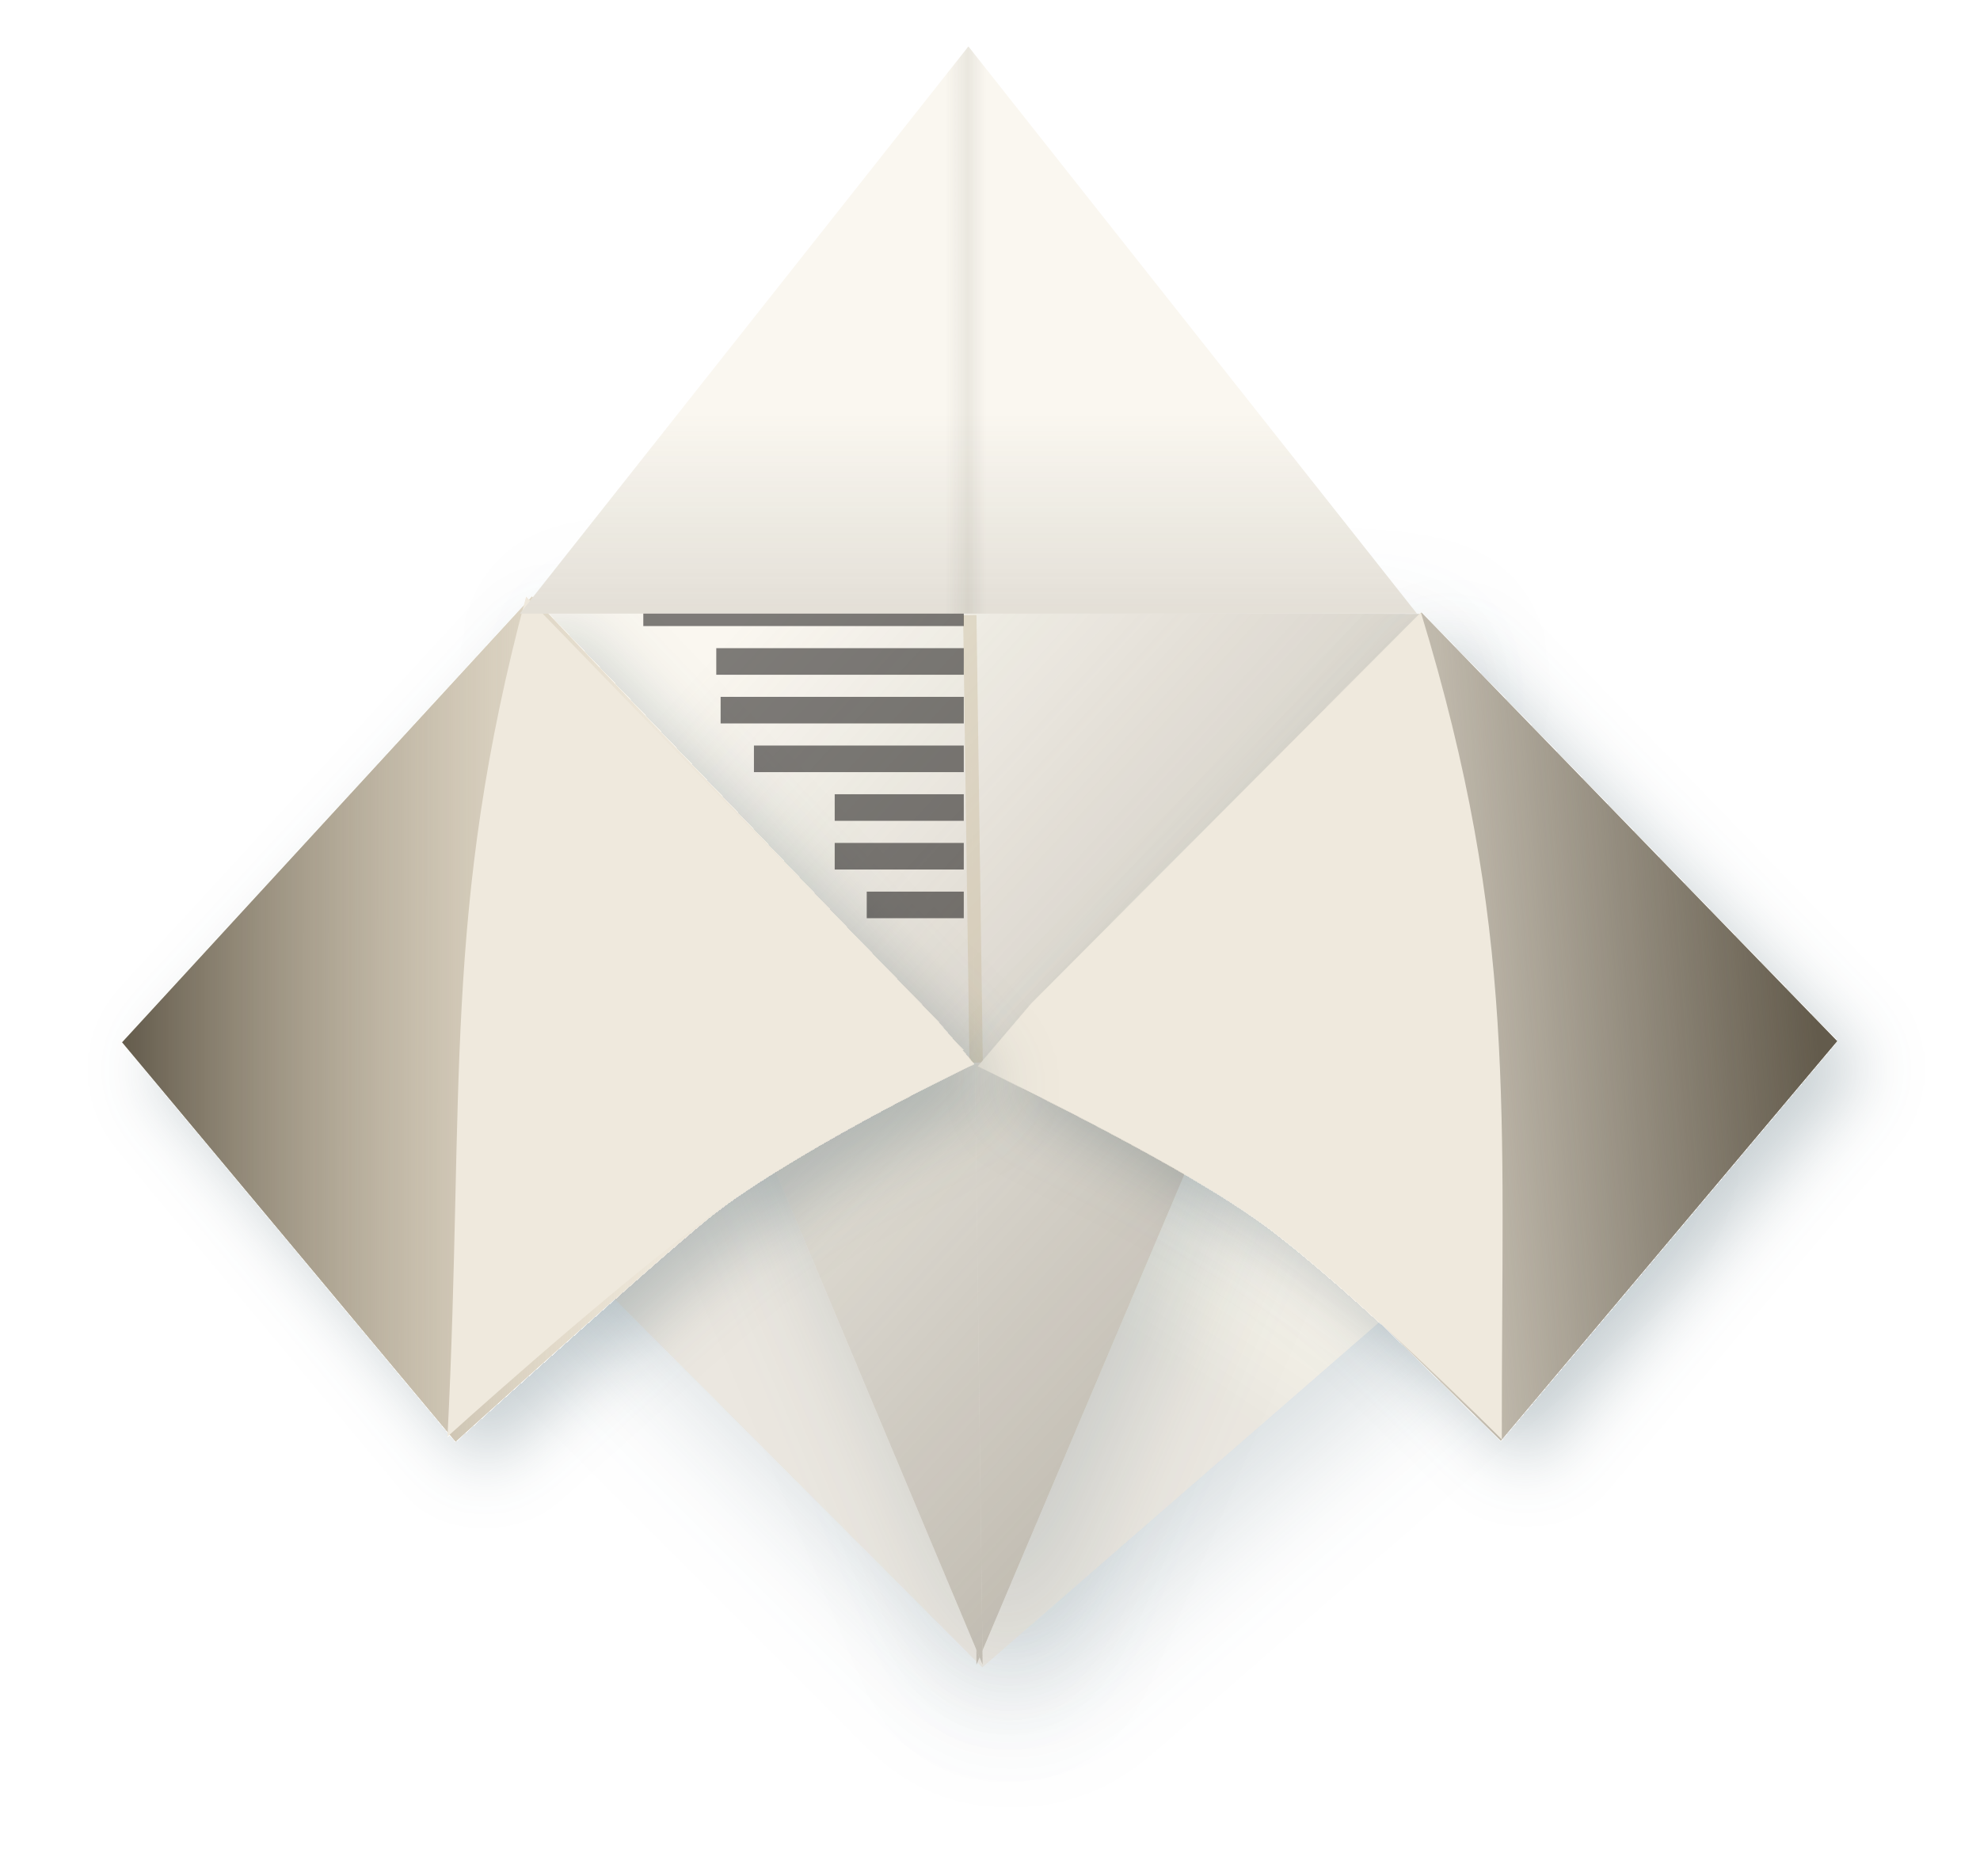
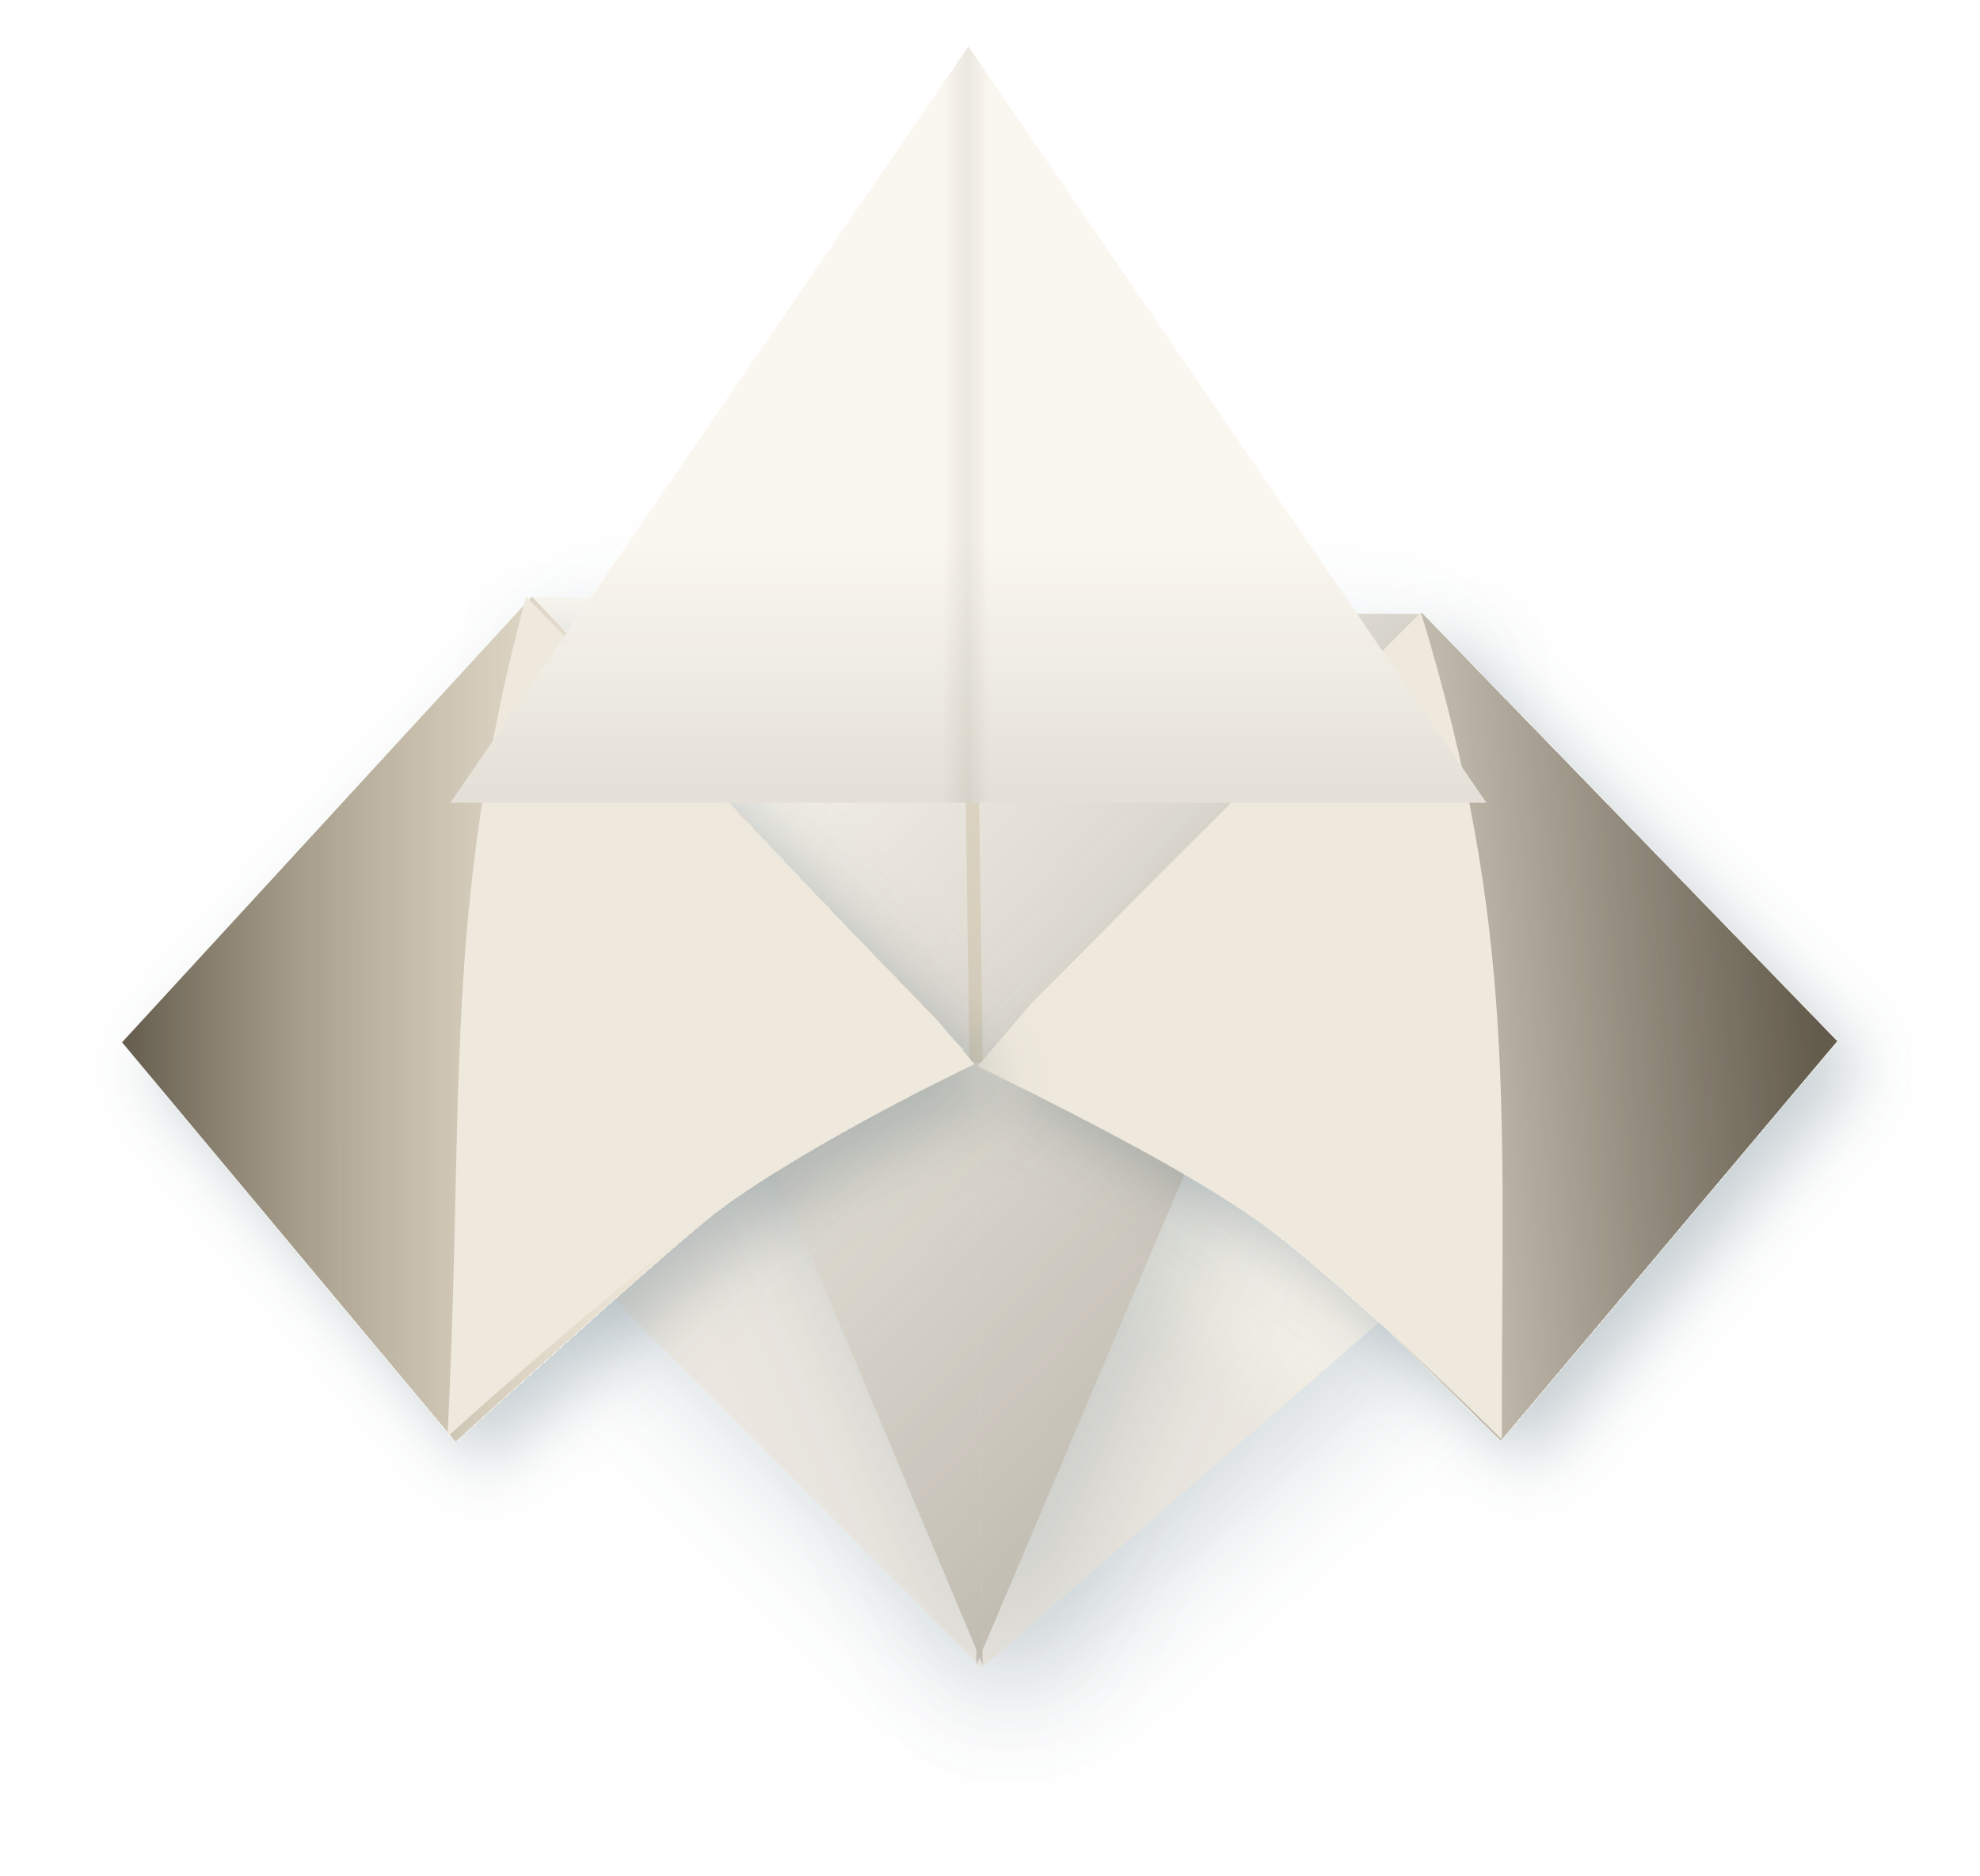
<svg xmlns="http://www.w3.org/2000/svg" width="341" height="323" viewBox="0 0 341 323" fill="none">
  <g id="TEMP EXPORT v38.2">
    <g id="BASE">
      <g id="Paper Base" filter="url(#filter0_d_0_1)">
        <path d="M77.591 195.421L169.171 287.199L274.7 195.421L274.7 164.63L169.171 156.159L169.18 156.194L166.706 156.199L166.7 156.159L77.591 164.63L77.591 195.421Z" fill="#FAF7F0" />
        <path d="M77.591 195.421L169.171 287.199L274.7 195.421L274.7 164.63L169.171 156.159L169.18 156.194L166.706 156.199L166.7 156.159L77.591 164.63L77.591 195.421Z" fill="url(#paint0_linear_0_1)" fill-opacity="0.1" />
      </g>
      <g id="Subtract" filter="url(#filter1_d_0_1)">
        <path d="M166.914 105.52L244.917 105.741L168.164 286.753L166.914 105.52Z" fill="#FAF7F0" />
        <path d="M166.914 105.52L244.917 105.741L168.164 286.753L166.914 105.52Z" fill="url(#paint1_linear_0_1)" fill-opacity="0.5" />
        <path d="M92.014 102.781L166.914 105.52L169.235 286.746L92.014 102.781Z" fill="#FAF7F0" />
        <path d="M92.014 102.781L166.914 105.52L169.235 286.746L92.014 102.781Z" fill="url(#paint2_linear_0_1)" fill-opacity="0.5" />
      </g>
      <mask id="mask0_0_1" style="mask-type:alpha" maskUnits="userSpaceOnUse" x="58" y="178" width="219" height="113">
        <g id="Paper Base_2">
          <path d="M58.203 287.977L164.38 290.832L164.56 287.105L172.175 287.105L172.386 290.832L276.703 287.977L276.703 178.86L168.553 178.864L168.563 178.894L166.088 178.899L166.082 178.864L58.203 178.859L58.203 232.568L58.321 232.573L58.286 233.764L58.203 233.765L58.203 287.977Z" fill="#FAF7F0" />
          <path d="M58.203 287.977L164.38 290.832L164.56 287.105L172.175 287.105L172.386 290.832L276.703 287.977L276.703 178.86L168.553 178.864L168.563 178.894L166.088 178.899L166.082 178.864L58.203 178.859L58.203 232.568L58.321 232.573L58.286 233.764L58.203 233.765L58.203 287.977Z" fill="url(#paint3_linear_0_1)" fill-opacity="0.25" />
        </g>
      </mask>
      <g mask="url(#mask0_0_1)">
</g>
    </g>
    <g id="top">
      <g id="top back">
        <g id="Vector 3">
          <path d="M36.507 177.779L90.816 106.087L30.909 170.81C30.952 178.178 33.062 173.205 36.507 177.779Z" fill="#EFE9DD" />
          <path d="M36.507 177.779L90.816 106.087L30.909 170.81C30.952 178.178 33.062 173.205 36.507 177.779Z" fill="url(#paint4_linear_0_1)" fill-opacity="0.5" />
        </g>
        <g id="Vector 4">
          <path d="M305.623 179.741L247.402 106.085L302.938 176.346C302.919 179.991 304.375 180.175 305.623 179.741L306.242 180.525C308.348 177.779 307.138 179.215 305.623 179.741Z" fill="#EFE9DD" />
          <path d="M305.623 179.741L247.402 106.085L302.938 176.346C302.919 179.991 304.375 180.175 305.623 179.741L306.242 180.525C308.348 177.779 307.138 179.215 305.623 179.741Z" fill="url(#paint5_linear_0_1)" fill-opacity="0.5" />
        </g>
      </g>
      <path id="Center Crease" d="M167.021 105.959L168.11 183.021" stroke="#C9B99A" stroke-opacity="0.4" stroke-width="2.3" />
      <g id="top left" filter="url(#filter2_d_0_1)">
        <g id="left">
          <path d="M316.415 179.328L258.482 248.179L219.84 210.35L171.047 180.862L244.812 105.494L316.415 179.328Z" fill="#EFE9DD" />
          <path d="M316.415 179.328L258.482 248.179L219.84 210.35L171.047 180.862L244.812 105.494L316.415 179.328Z" fill="url(#paint6_linear_0_1)" />
        </g>
        <path id="Subtract_2" d="M258.644 247.93C258.565 247.851 233.382 222.595 218.022 211.227C204.273 201.052 174.615 186.641 168.467 183.692L168.41 183.651L177.646 172.807L244.712 105.494C261.38 160.165 258.578 191.358 258.644 247.93Z" fill="#EFE9DD" />
      </g>
      <g id="top right" filter="url(#filter3_d_0_1)">
        <g id="right">
          <path d="M78.462 248.34L21.024 179.534L91.615 102.732L165.896 180.85C165.896 180.85 131.881 201.765 121.719 210.069C111.556 218.373 78.462 248.34 78.462 248.34Z" fill="#EFE9DD" />
          <path d="M78.462 248.34L21.024 179.534L91.615 102.732L165.896 180.85C165.896 180.85 131.881 201.765 121.719 210.069C111.556 218.373 78.462 248.34 78.462 248.34Z" fill="url(#paint7_linear_0_1)" />
        </g>
        <path id="Subtract_3" d="M77.07 247.444C80.052 188.203 76.087 157.049 90.602 102.754L161.361 175.754L167.768 183.276C163.445 185.33 136.998 198.105 120.029 211.103C101.54 225.264 77.166 247.357 77.07 247.444Z" fill="#EFE9DD" />
      </g>
    </g>
-     <path id="Union" d="M149.272 158.156H165.984V153.578H149.272V158.156ZM143.755 149.77H165.984V145.191H143.755V149.77ZM143.755 141.383H165.984V136.805H143.755V141.383ZM129.846 132.996H165.984V128.417H129.846V132.996ZM124.106 120.03V124.608H165.984V120.03H124.106ZM123.358 116.222H165.984V111.644H123.358V116.222ZM110.791 107.835H165.984V103.257H110.791V107.835ZM116.793 99.448H165.984V94.869H116.793V99.448ZM118.119 91.061H165.984V86.482H118.119V91.061ZM123.358 82.674H165.984V78.096H123.358V82.674ZM128.649 74.287H165.984V69.709H128.649V74.287ZM133.767 65.9H165.984V61.321H133.767V65.9ZM143.755 57.513H165.984V52.935H143.755V57.513ZM143.755 49.126H165.984V44.548H143.755V49.126ZM149.272 40.739H165.984V36.161H149.272V40.739ZM153.685 32.352H165.984V27.773H153.685V32.352Z" fill="#020101" fill-opacity="0.5" />
    <g id="fortune message flap">
-       <path d="M166.781 8L244.022 105.688H89.54L166.781 8Z" fill="#FAF7F0" />
-       <path d="M166.781 8L244.022 105.688H89.54L166.781 8Z" fill="url(#paint8_linear_0_1)" fill-opacity="0.2" />
-       <path d="M166.781 8L244.022 105.688H89.54L166.781 8Z" fill="url(#paint9_linear_0_1)" fill-opacity="0.3" />
+       <path d="M166.781 8L255.972 138.251H77.591L166.781 8Z" fill="#FAF7F0" />
+       <path d="M166.781 8L255.972 138.251H77.591L166.781 8Z" fill="url(#paint8_linear_0_1)" fill-opacity="0.2" />
+       <path d="M166.781 8L255.972 138.251H77.591L166.781 8Z" fill="url(#paint9_linear_0_1)" fill-opacity="0.3" />
    </g>
  </g>
  <defs>
    <filter id="filter0_d_0_1" x="61.491" y="142.36" width="238.509" height="172.439" filterUnits="userSpaceOnUse" color-interpolation-filters="sRGB">
      <feFlood flood-opacity="0" result="BackgroundImageFix" />
      <feColorMatrix in="SourceAlpha" type="matrix" values="0 0 0 0 0 0 0 0 0 0 0 0 0 0 0 0 0 0 127 0" result="hardAlpha" />
      <feOffset dx="4.6" dy="6.9" />
      <feGaussianBlur stdDeviation="10.35" />
      <feColorMatrix type="matrix" values="0 0 0 0 0.149 0 0 0 0 0.275 0 0 0 0 0.325 0 0 0 0.18 0" />
      <feBlend mode="normal" in2="BackgroundImageFix" result="effect1_dropShadow_0_1" />
      <feBlend mode="normal" in="SourceGraphic" in2="effect1_dropShadow_0_1" result="shape" />
    </filter>
    <filter id="filter1_d_0_1" x="75.914" y="88.981" width="194.304" height="225.373" filterUnits="userSpaceOnUse" color-interpolation-filters="sRGB">
      <feFlood flood-opacity="0" result="BackgroundImageFix" />
      <feColorMatrix in="SourceAlpha" type="matrix" values="0 0 0 0 0 0 0 0 0 0 0 0 0 0 0 0 0 0 127 0" result="hardAlpha" />
      <feOffset dx="4.6" dy="6.9" />
      <feGaussianBlur stdDeviation="10.35" />
      <feColorMatrix type="matrix" values="0 0 0 0 0.149 0 0 0 0 0.275 0 0 0 0 0.325 0 0 0 0.18 0" />
      <feBlend mode="normal" in2="BackgroundImageFix" result="effect1_dropShadow_0_1" />
      <feBlend mode="normal" in="SourceGraphic" in2="effect1_dropShadow_0_1" result="shape" />
    </filter>
    <filter id="filter2_d_0_1" x="161.51" y="98.592" width="171.004" height="165.688" filterUnits="userSpaceOnUse" color-interpolation-filters="sRGB">
      <feFlood flood-opacity="0" result="BackgroundImageFix" />
      <feColorMatrix in="SourceAlpha" type="matrix" values="0 0 0 0 0 0 0 0 0 0 0 0 0 0 0 0 0 0 127 0" result="hardAlpha" />
      <feOffset dx="4.6" dy="4.6" />
      <feGaussianBlur stdDeviation="5.75" />
      <feComposite in2="hardAlpha" operator="out" />
      <feColorMatrix type="matrix" values="0 0 0 0 0.149 0 0 0 0 0.275 0 0 0 0 0.325 0 0 0 0.25 0" />
      <feBlend mode="normal" in2="BackgroundImageFix" result="effect1_dropShadow_0_1" />
      <feBlend mode="normal" in="SourceGraphic" in2="effect1_dropShadow_0_1" result="shape" />
    </filter>
    <filter id="filter3_d_0_1" x="14.124" y="95.831" width="169.744" height="168.609" filterUnits="userSpaceOnUse" color-interpolation-filters="sRGB">
      <feFlood flood-opacity="0" result="BackgroundImageFix" />
      <feColorMatrix in="SourceAlpha" type="matrix" values="0 0 0 0 0 0 0 0 0 0 0 0 0 0 0 0 0 0 127 0" result="hardAlpha" />
      <feOffset dx="4.6" dy="4.6" />
      <feGaussianBlur stdDeviation="5.75" />
      <feComposite in2="hardAlpha" operator="out" />
      <feColorMatrix type="matrix" values="0 0 0 0 0.149 0 0 0 0 0.275 0 0 0 0 0.325 0 0 0 0.25 0" />
      <feBlend mode="normal" in2="BackgroundImageFix" result="effect1_dropShadow_0_1" />
      <feBlend mode="normal" in="SourceGraphic" in2="effect1_dropShadow_0_1" result="shape" />
    </filter>
    <linearGradient id="paint0_linear_0_1" x1="214.815" y1="182.488" x2="186.433" y2="225.211" gradientUnits="userSpaceOnUse">
      <stop stop-color="#C9B99A" stop-opacity="0.06" />
      <stop offset="1" stop-color="#635B4C" />
    </linearGradient>
    <linearGradient id="paint1_linear_0_1" x1="167.873" y1="63.097" x2="279.242" y2="165.043" gradientUnits="userSpaceOnUse">
      <stop stop-color="#635B4C" stop-opacity="0" />
      <stop offset="1" stop-color="#635B4C" stop-opacity="0.75" />
    </linearGradient>
    <linearGradient id="paint2_linear_0_1" x1="167.873" y1="63.097" x2="279.242" y2="165.043" gradientUnits="userSpaceOnUse">
      <stop stop-color="#635B4C" stop-opacity="0" />
      <stop offset="1" stop-color="#635B4C" stop-opacity="0.75" />
    </linearGradient>
    <linearGradient id="paint3_linear_0_1" x1="259.623" y1="235.052" x2="244.191" y2="213.232" gradientUnits="userSpaceOnUse">
      <stop stop-color="#C9B99A" stop-opacity="0.06" />
      <stop offset="1" stop-color="#635B4C" />
    </linearGradient>
    <linearGradient id="paint4_linear_0_1" x1="60.469" y1="134.004" x2="44.069" y2="111.424" gradientUnits="userSpaceOnUse">
      <stop stop-color="#635B4C" stop-opacity="0.5" />
      <stop offset="0.947" stop-color="#635B4C" stop-opacity="0.25" />
    </linearGradient>
    <linearGradient id="paint5_linear_0_1" x1="281.297" y1="136.697" x2="299.152" y2="111.668" gradientUnits="userSpaceOnUse">
      <stop stop-color="#635B4C" stop-opacity="0.5" />
      <stop offset="0.947" stop-color="#635B4C" stop-opacity="0.25" />
    </linearGradient>
    <linearGradient id="paint6_linear_0_1" x1="221.383" y1="183.186" x2="312.859" y2="176.132" gradientUnits="userSpaceOnUse">
      <stop stop-color="#635B4C" stop-opacity="0" />
      <stop offset="1" stop-color="#635B4C" />
    </linearGradient>
    <linearGradient id="paint7_linear_0_1" x1="113.107" y1="180.878" x2="20.979" y2="180.848" gradientUnits="userSpaceOnUse">
      <stop stop-color="#C9B99A" stop-opacity="0.06" />
      <stop offset="1" stop-color="#635B4C" />
    </linearGradient>
-     <linearGradient id="paint8_linear_0_1" x1="216.208" y1="73.126" x2="115.625" y2="73.126" gradientUnits="userSpaceOnUse">
+     <linearGradient id="paint8_linear_0_1" x1="223.85" y1="73.126" x2="107.71" y2="73.126" gradientUnits="userSpaceOnUse">
      <stop offset="0.461" stop-color="#635B4C" stop-opacity="0" />
      <stop offset="0.492" stop-color="#635B4C" stop-opacity="0.5" />
      <stop offset="0.531" stop-color="#635B4C" stop-opacity="0" />
    </linearGradient>
-     <linearGradient id="paint9_linear_0_1" x1="166.781" y1="8" x2="166.781" y2="104.699" gradientUnits="userSpaceOnUse">
+     <linearGradient id="paint9_linear_0_1" x1="166.781" y1="8" x2="166.781" y2="138.251" gradientUnits="userSpaceOnUse">
      <stop offset="0.653" stop-color="#635B4C" stop-opacity="0" />
      <stop offset="1" stop-color="#635B4C" stop-opacity="0.5" />
    </linearGradient>
  </defs>
</svg>
